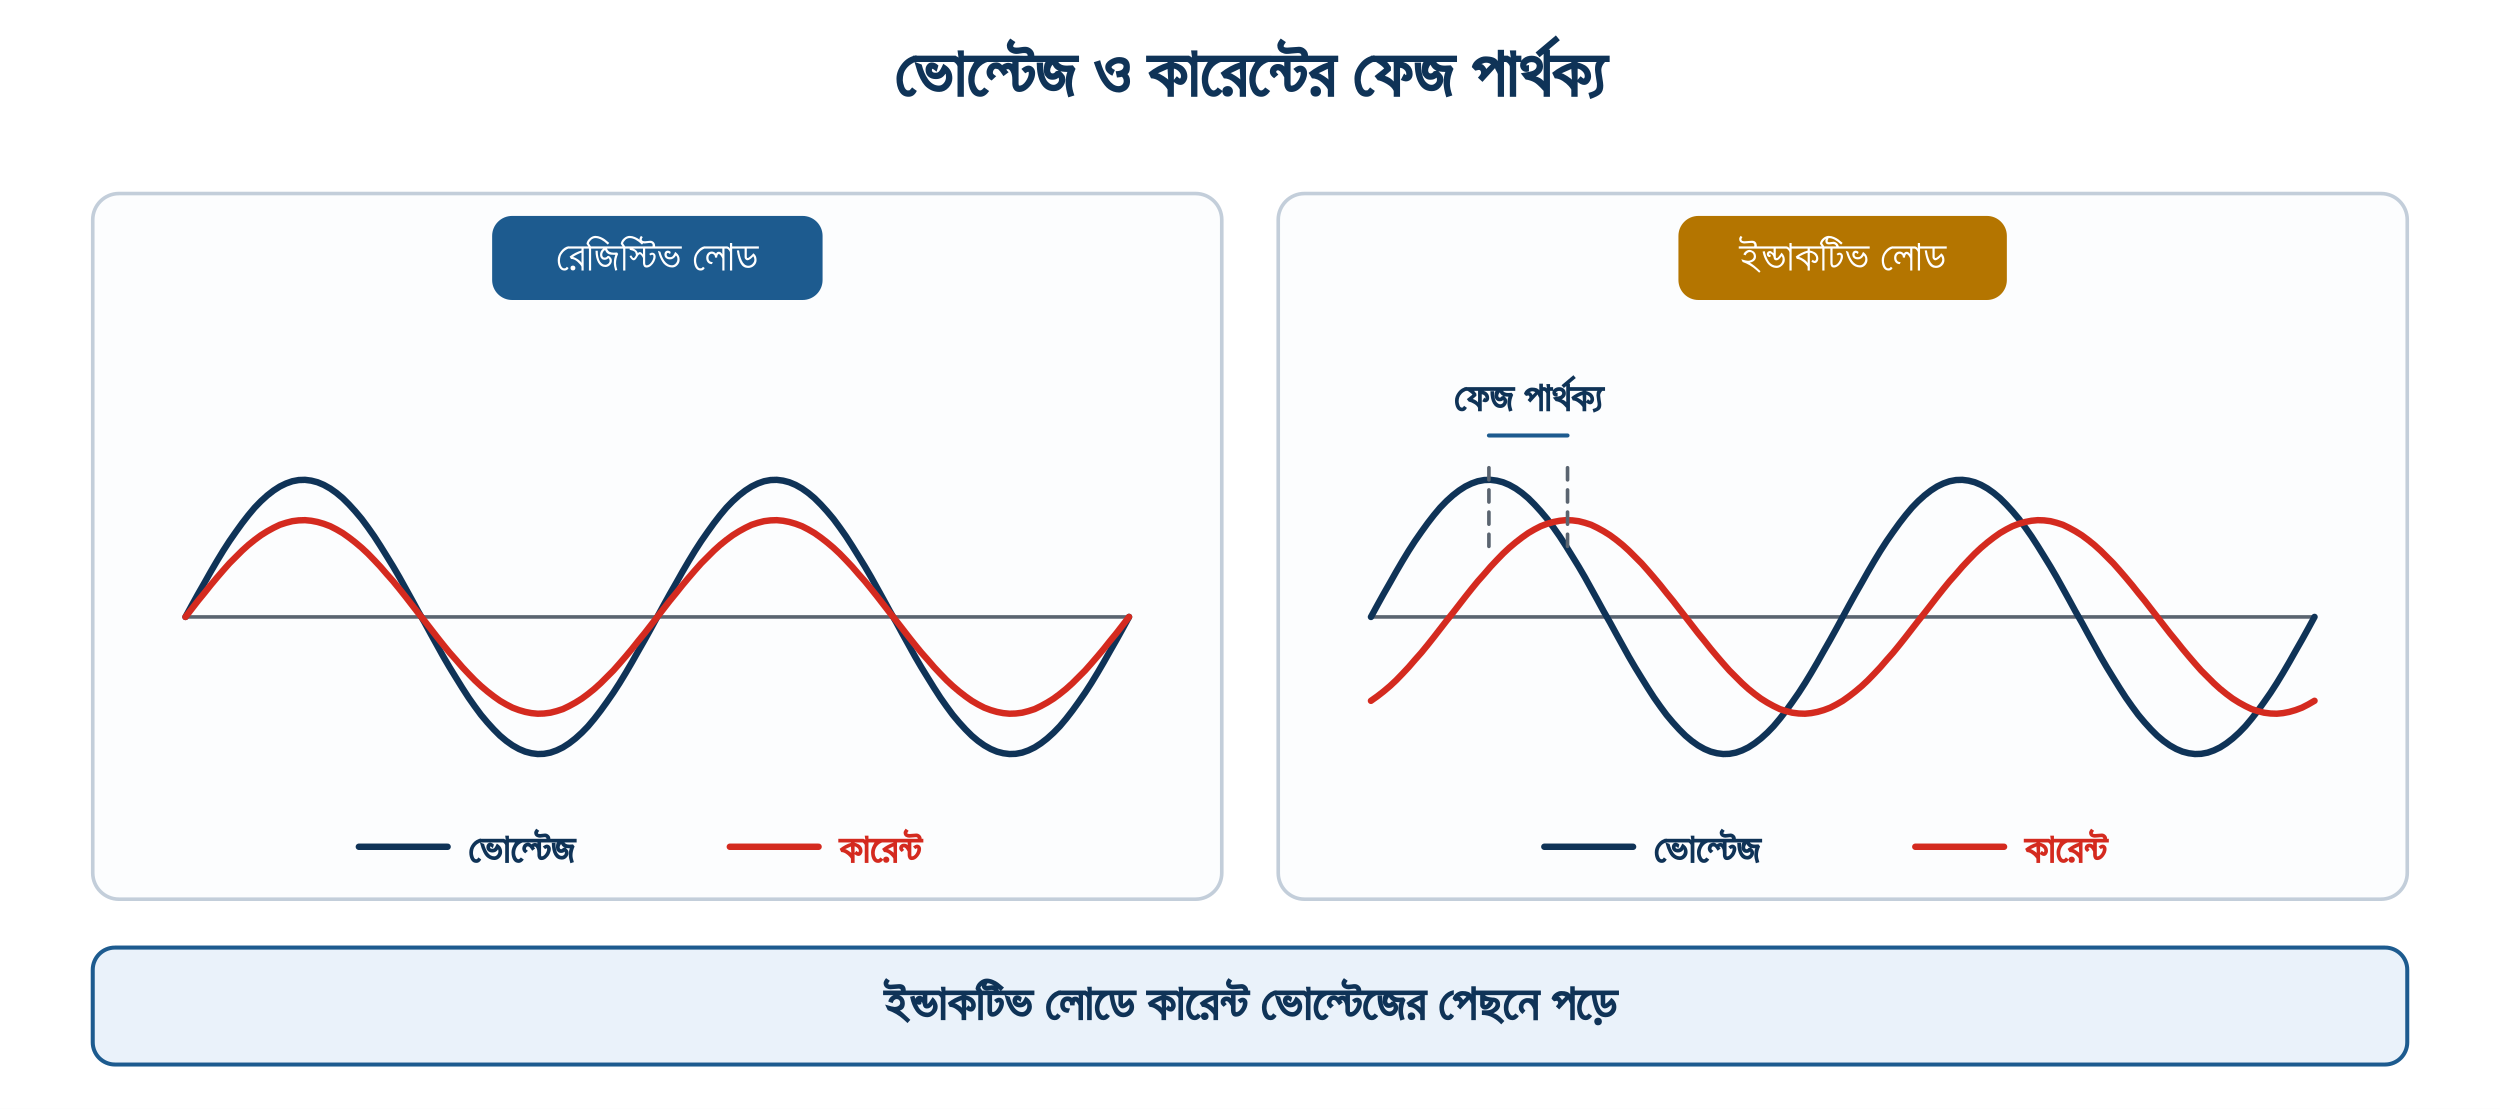
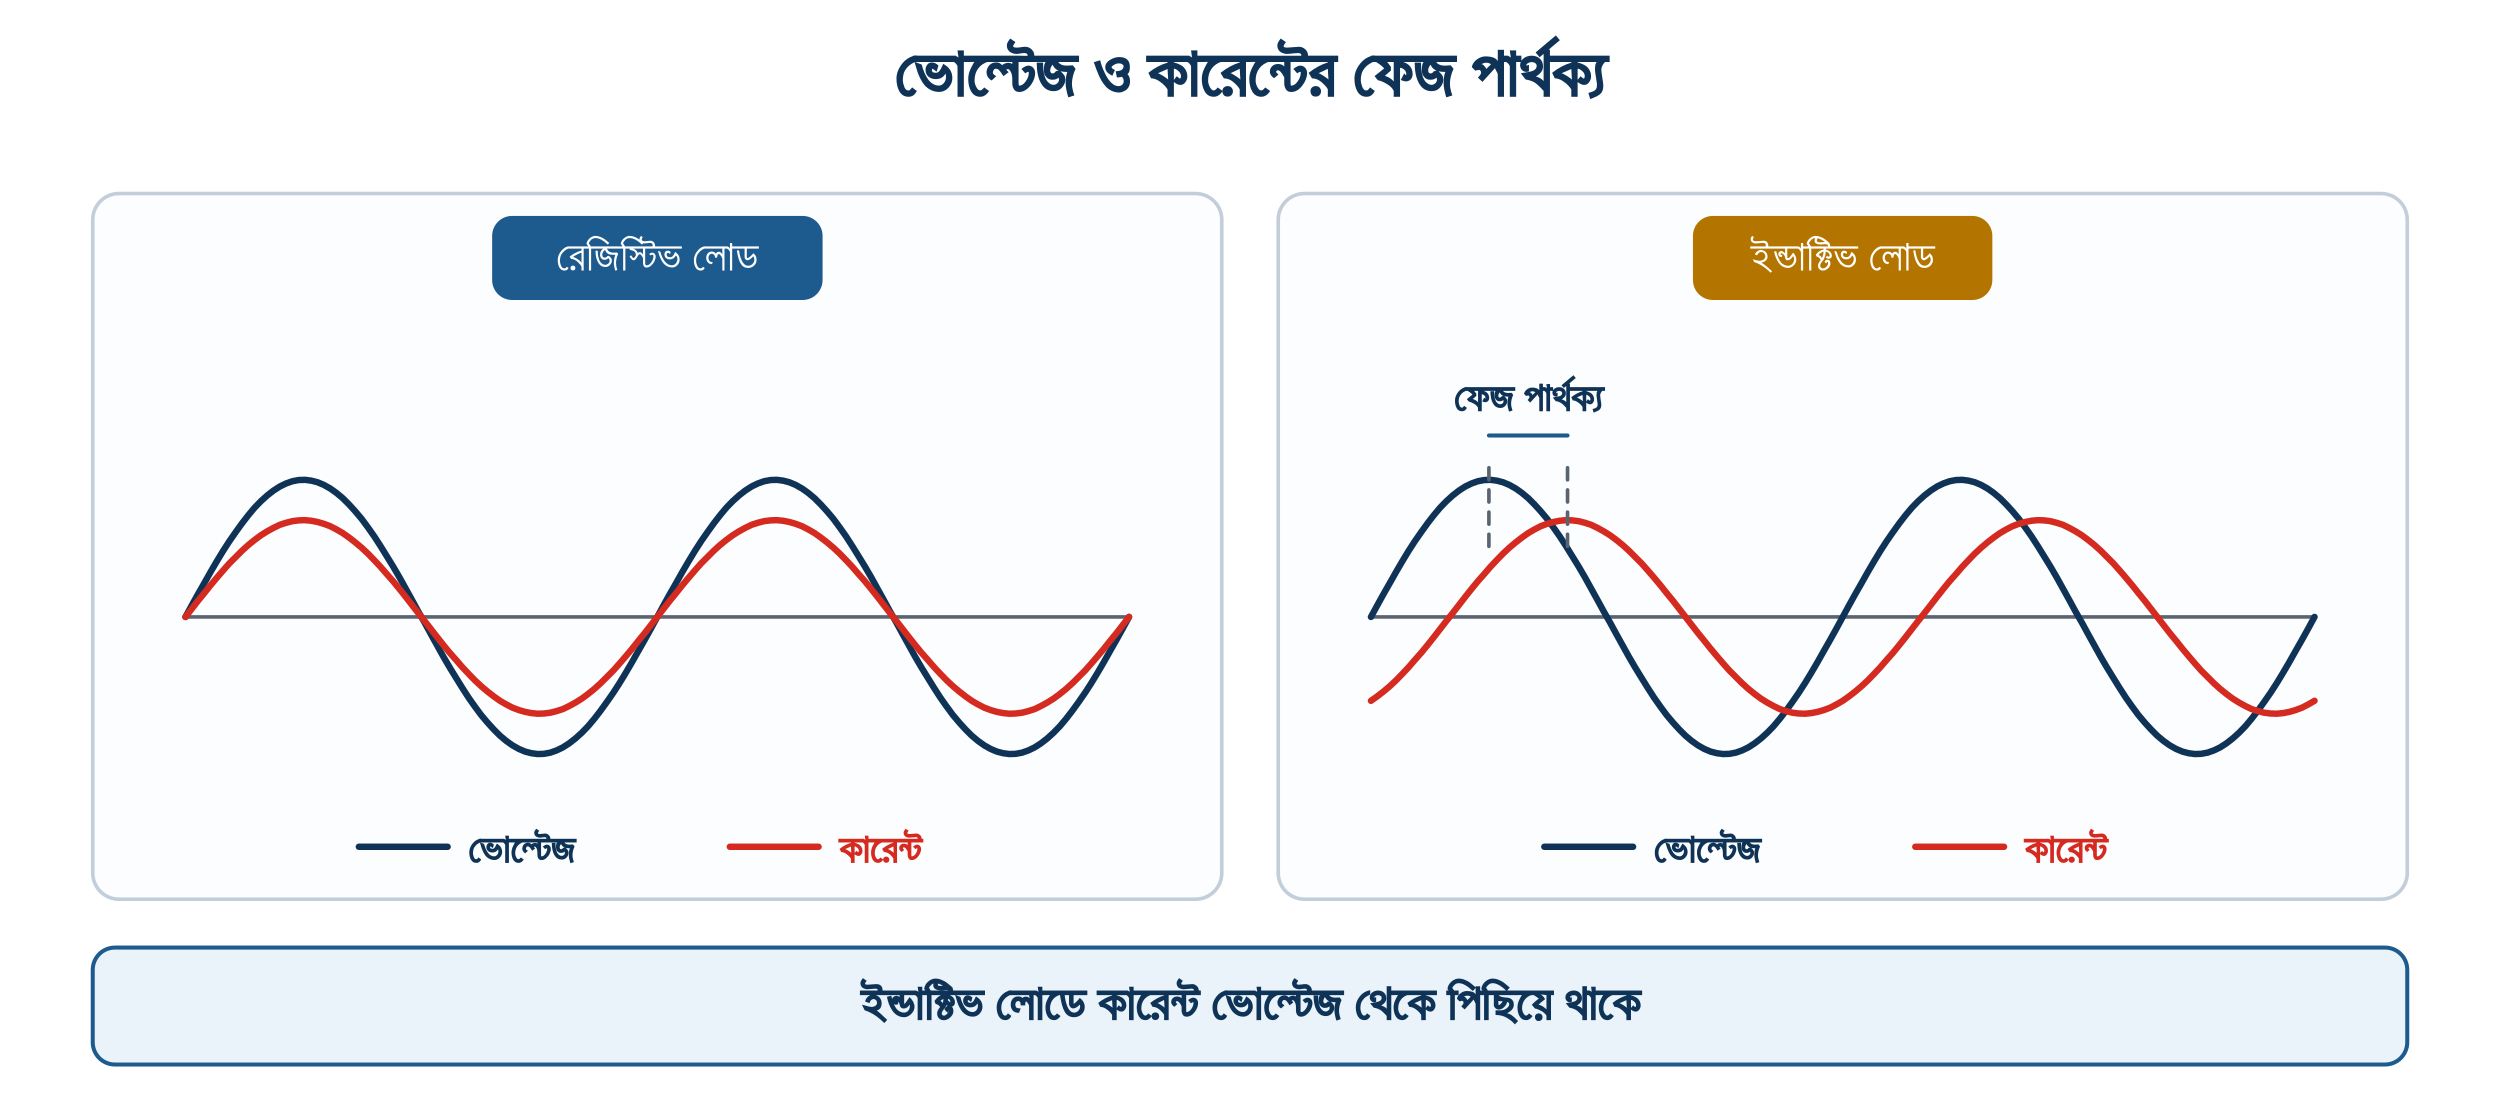
<svg xmlns="http://www.w3.org/2000/svg" width="1240" height="550" viewBox="0 0 1240 550">
  <rect width="1240" height="550" fill="#FFFFFF" />
  <text x="620.0" y="48.0" font-family="Kalpurush" font-size="34" font-weight="700" fill="#0F3357" text-anchor="middle">ভোল্টেজ ও কারেন্টের ফেজ পার্থক্য</text>
  <rect x="46.0" y="96.0" width="560.0" height="350.0" rx="13" fill="#FCFDFE" stroke="#C3CEDA" stroke-width="1.8" />
  <rect x="245.0" y="108.0" width="162.1" height="39.9" rx="9" fill="#1D5B8F" stroke="#1D5B8F" stroke-width="1.8" />
  <text x="326.0" y="134.2" font-family="Kalpurush" font-size="21.5" font-weight="600" fill="#FFFFFF" text-anchor="middle">রেজিস্টিভ লোড</text>
  <rect x="634.0" y="96.0" width="560.0" height="350.0" rx="13" fill="#FCFDFE" stroke="#C3CEDA" stroke-width="1.8" />
-   <rect x="833.4" y="108.0" width="161.1" height="39.9" rx="9" fill="#B47500" stroke="#B47500" stroke-width="1.8" />
-   <text x="914.0" y="134.2" font-family="Kalpurush" font-size="21.5" font-weight="600" fill="#FFFFFF" text-anchor="middle">ইন্ডাকটিভ লোড</text>
+   <rect x="840.6" y="108.0" width="146.7" height="39.9" rx="9" fill="#B47500" stroke="#B47500" stroke-width="1.8" />
+   <text x="914.0" y="134.2" font-family="Kalpurush" font-size="21.5" font-weight="600" fill="#FFFFFF" text-anchor="middle">ইন্ডাক্টিভ লোড</text>
  <line x1="92.0" y1="306.0" x2="560.0" y2="306.0" stroke="#5A6470" stroke-width="1.8" stroke-linecap="round" />
  <line x1="178.0" y1="420.0" x2="222.0" y2="420.0" stroke="#0F3357" stroke-width="3.2" stroke-linecap="round" />
  <text x="232.0" y="428.0" font-family="Kalpurush" font-size="20" font-weight="700" fill="#0F3357" text-anchor="start">ভোল্টেজ</text>
  <line x1="362.0" y1="420.0" x2="406.0" y2="420.0" stroke="#D42A1F" stroke-width="3.2" stroke-linecap="round" />
  <text x="416.0" y="428.0" font-family="Kalpurush" font-size="20" font-weight="700" fill="#D42A1F" text-anchor="start">কারেন্ট</text>
  <path d="M 92.0 306.0 L 95.1 300.3 L 98.2 294.7 L 101.4 289.1 L 104.5 283.6 L 107.6 278.3 L 110.7 273.2 L 113.8 268.4 L 117.0 263.8 L 120.1 259.5 L 123.2 255.5 L 126.3 251.8 L 129.4 248.6 L 132.6 245.7 L 135.7 243.3 L 138.8 241.3 L 141.9 239.8 L 145.0 238.7 L 148.2 238.1 L 151.3 238.0 L 154.4 238.4 L 157.5 239.2 L 160.6 240.5 L 163.8 242.3 L 166.9 244.5 L 170.0 247.1 L 173.1 250.2 L 176.2 253.6 L 179.4 257.4 L 182.5 261.6 L 185.6 266.0 L 188.7 270.8 L 191.8 275.8 L 195.0 281.0 L 198.1 286.3 L 201.2 291.9 L 204.3 297.5 L 207.4 303.2 L 210.6 308.8 L 213.7 314.5 L 216.8 320.1 L 219.9 325.7 L 223.0 331.0 L 226.2 336.2 L 229.3 341.2 L 232.4 346.0 L 235.5 350.4 L 238.6 354.6 L 241.8 358.4 L 244.9 361.8 L 248.0 364.9 L 251.1 367.5 L 254.2 369.7 L 257.4 371.5 L 260.5 372.8 L 263.6 373.6 L 266.7 374.0 L 269.8 373.9 L 273.0 373.3 L 276.1 372.2 L 279.2 370.7 L 282.3 368.7 L 285.4 366.3 L 288.6 363.4 L 291.7 360.2 L 294.8 356.5 L 297.9 352.5 L 301.0 348.2 L 304.2 343.6 L 307.3 338.8 L 310.4 333.7 L 313.5 328.4 L 316.6 322.9 L 319.8 317.3 L 322.9 311.7 L 326.0 306.0 L 329.1 300.3 L 332.2 294.7 L 335.4 289.1 L 338.5 283.6 L 341.6 278.3 L 344.7 273.2 L 347.8 268.4 L 351.0 263.8 L 354.1 259.5 L 357.2 255.5 L 360.3 251.8 L 363.4 248.6 L 366.6 245.7 L 369.7 243.3 L 372.8 241.3 L 375.9 239.8 L 379.0 238.7 L 382.2 238.1 L 385.3 238.0 L 388.4 238.4 L 391.5 239.2 L 394.6 240.5 L 397.8 242.3 L 400.9 244.5 L 404.0 247.1 L 407.1 250.2 L 410.2 253.6 L 413.4 257.4 L 416.5 261.6 L 419.6 266.0 L 422.7 270.8 L 425.8 275.8 L 429.0 281.0 L 432.1 286.3 L 435.2 291.9 L 438.3 297.5 L 441.4 303.2 L 444.6 308.8 L 447.7 314.5 L 450.8 320.1 L 453.9 325.7 L 457.0 331.0 L 460.2 336.2 L 463.3 341.2 L 466.4 346.0 L 469.5 350.4 L 472.6 354.6 L 475.8 358.4 L 478.9 361.8 L 482.0 364.9 L 485.1 367.5 L 488.2 369.7 L 491.4 371.5 L 494.5 372.8 L 497.6 373.6 L 500.7 374.0 L 503.8 373.9 L 507.0 373.3 L 510.1 372.2 L 513.2 370.7 L 516.3 368.7 L 519.4 366.3 L 522.6 363.4 L 525.7 360.2 L 528.8 356.5 L 531.9 352.5 L 535.0 348.2 L 538.2 343.6 L 541.3 338.8 L 544.4 333.7 L 547.5 328.4 L 550.6 322.9 L 553.8 317.3 L 556.9 311.7 L 560.0 306.0" fill="none" stroke="#0F3357" stroke-width="3.2" stroke-linecap="round" stroke-linejoin="round" />
  <path d="M 92.0 306.0 L 95.1 302.0 L 98.2 298.0 L 101.4 294.1 L 104.5 290.2 L 107.6 286.5 L 110.7 282.9 L 113.8 279.4 L 117.0 276.2 L 120.1 273.1 L 123.2 270.3 L 126.3 267.8 L 129.4 265.5 L 132.6 263.5 L 135.7 261.8 L 138.8 260.3 L 141.9 259.3 L 145.0 258.5 L 148.2 258.1 L 151.3 258.0 L 154.4 258.3 L 157.5 258.9 L 160.6 259.8 L 163.8 261.0 L 166.9 262.6 L 170.0 264.4 L 173.1 266.6 L 176.2 269.0 L 179.4 271.7 L 182.5 274.6 L 185.6 277.8 L 188.7 281.1 L 191.8 284.7 L 195.0 288.3 L 198.1 292.1 L 201.2 296.0 L 204.3 300.0 L 207.4 304.0 L 210.6 308.0 L 213.7 312.0 L 216.8 316.0 L 219.9 319.9 L 223.0 323.7 L 226.2 327.3 L 229.3 330.9 L 232.4 334.2 L 235.5 337.4 L 238.6 340.3 L 241.8 343.0 L 244.9 345.4 L 248.0 347.6 L 251.1 349.4 L 254.2 351.0 L 257.4 352.2 L 260.5 353.1 L 263.6 353.7 L 266.7 354.0 L 269.8 353.9 L 273.0 353.5 L 276.1 352.7 L 279.2 351.7 L 282.3 350.2 L 285.4 348.5 L 288.6 346.5 L 291.7 344.2 L 294.8 341.7 L 297.9 338.9 L 301.0 335.8 L 304.2 332.6 L 307.3 329.1 L 310.4 325.5 L 313.5 321.8 L 316.6 317.9 L 319.8 314.0 L 322.9 310.0 L 326.0 306.0 L 329.1 302.0 L 332.2 298.0 L 335.4 294.1 L 338.5 290.2 L 341.6 286.5 L 344.7 282.9 L 347.8 279.4 L 351.0 276.2 L 354.1 273.1 L 357.2 270.3 L 360.3 267.8 L 363.4 265.5 L 366.6 263.5 L 369.7 261.8 L 372.8 260.3 L 375.9 259.3 L 379.0 258.5 L 382.2 258.1 L 385.3 258.0 L 388.4 258.3 L 391.5 258.9 L 394.6 259.8 L 397.8 261.0 L 400.9 262.6 L 404.0 264.4 L 407.1 266.6 L 410.2 269.0 L 413.4 271.7 L 416.5 274.6 L 419.6 277.8 L 422.7 281.1 L 425.8 284.7 L 429.0 288.3 L 432.1 292.1 L 435.2 296.0 L 438.3 300.0 L 441.4 304.0 L 444.6 308.0 L 447.7 312.0 L 450.8 316.0 L 453.9 319.9 L 457.0 323.7 L 460.2 327.3 L 463.3 330.9 L 466.4 334.2 L 469.5 337.4 L 472.6 340.3 L 475.8 343.0 L 478.9 345.4 L 482.0 347.6 L 485.1 349.4 L 488.2 351.0 L 491.4 352.2 L 494.5 353.1 L 497.6 353.7 L 500.7 354.0 L 503.8 353.9 L 507.0 353.5 L 510.1 352.7 L 513.2 351.7 L 516.3 350.2 L 519.4 348.5 L 522.6 346.5 L 525.7 344.2 L 528.8 341.7 L 531.9 338.9 L 535.0 335.8 L 538.2 332.6 L 541.3 329.1 L 544.4 325.5 L 547.5 321.8 L 550.6 317.9 L 553.8 314.0 L 556.9 310.0 L 560.0 306.0" fill="none" stroke="#D42A1F" stroke-width="3.2" stroke-linecap="round" stroke-linejoin="round" />
  <line x1="680.0" y1="306.0" x2="1148.0" y2="306.0" stroke="#5A6470" stroke-width="1.8" stroke-linecap="round" />
  <line x1="766.0" y1="420.0" x2="810.0" y2="420.0" stroke="#0F3357" stroke-width="3.2" stroke-linecap="round" />
  <text x="820.0" y="428.0" font-family="Kalpurush" font-size="20" font-weight="700" fill="#0F3357" text-anchor="start">ভোল্টেজ</text>
  <line x1="950.0" y1="420.0" x2="994.0" y2="420.0" stroke="#D42A1F" stroke-width="3.2" stroke-linecap="round" />
  <text x="1004.0" y="428.0" font-family="Kalpurush" font-size="20" font-weight="700" fill="#D42A1F" text-anchor="start">কারেন্ট</text>
  <path d="M 680.0 306.0 L 683.1 300.3 L 686.2 294.7 L 689.4 289.1 L 692.5 283.6 L 695.6 278.3 L 698.7 273.2 L 701.8 268.4 L 705.0 263.8 L 708.1 259.5 L 711.2 255.5 L 714.3 251.8 L 717.4 248.6 L 720.6 245.7 L 723.7 243.3 L 726.8 241.3 L 729.9 239.8 L 733.0 238.7 L 736.2 238.1 L 739.3 238.0 L 742.4 238.4 L 745.5 239.2 L 748.6 240.5 L 751.8 242.3 L 754.9 244.5 L 758.0 247.1 L 761.1 250.2 L 764.2 253.6 L 767.4 257.4 L 770.5 261.6 L 773.6 266.0 L 776.7 270.8 L 779.8 275.8 L 783.0 281.0 L 786.1 286.3 L 789.2 291.9 L 792.3 297.5 L 795.4 303.2 L 798.6 308.8 L 801.7 314.5 L 804.8 320.1 L 807.9 325.7 L 811.0 331.0 L 814.2 336.2 L 817.3 341.2 L 820.4 346.0 L 823.5 350.4 L 826.6 354.6 L 829.8 358.4 L 832.9 361.8 L 836.0 364.9 L 839.1 367.5 L 842.2 369.7 L 845.4 371.5 L 848.5 372.8 L 851.6 373.6 L 854.7 374.0 L 857.8 373.9 L 861.0 373.3 L 864.1 372.2 L 867.2 370.7 L 870.3 368.7 L 873.4 366.3 L 876.6 363.4 L 879.7 360.2 L 882.8 356.5 L 885.9 352.5 L 889.0 348.2 L 892.2 343.6 L 895.3 338.8 L 898.4 333.7 L 901.5 328.4 L 904.6 322.9 L 907.8 317.3 L 910.9 311.7 L 914.0 306.0 L 917.1 300.3 L 920.2 294.7 L 923.4 289.1 L 926.5 283.6 L 929.6 278.3 L 932.7 273.2 L 935.8 268.4 L 939.0 263.8 L 942.1 259.5 L 945.2 255.5 L 948.3 251.8 L 951.4 248.6 L 954.6 245.7 L 957.7 243.3 L 960.8 241.3 L 963.9 239.8 L 967.0 238.7 L 970.2 238.1 L 973.3 238.0 L 976.4 238.4 L 979.5 239.2 L 982.6 240.5 L 985.8 242.3 L 988.9 244.5 L 992.0 247.1 L 995.1 250.2 L 998.2 253.6 L 1001.4 257.4 L 1004.5 261.6 L 1007.6 266.0 L 1010.7 270.8 L 1013.8 275.8 L 1017.0 281.0 L 1020.1 286.3 L 1023.2 291.9 L 1026.3 297.5 L 1029.4 303.2 L 1032.6 308.8 L 1035.7 314.5 L 1038.8 320.1 L 1041.9 325.7 L 1045.0 331.0 L 1048.2 336.2 L 1051.3 341.2 L 1054.4 346.0 L 1057.5 350.4 L 1060.6 354.6 L 1063.8 358.4 L 1066.9 361.8 L 1070.0 364.9 L 1073.1 367.5 L 1076.2 369.7 L 1079.4 371.5 L 1082.5 372.8 L 1085.6 373.6 L 1088.7 374.0 L 1091.8 373.9 L 1095.0 373.3 L 1098.1 372.2 L 1101.2 370.7 L 1104.3 368.7 L 1107.4 366.3 L 1110.6 363.4 L 1113.7 360.2 L 1116.8 356.5 L 1119.9 352.5 L 1123.0 348.2 L 1126.2 343.6 L 1129.3 338.8 L 1132.4 333.7 L 1135.5 328.4 L 1138.6 322.9 L 1141.8 317.3 L 1144.9 311.7 L 1148.0 306.0" fill="none" stroke="#0F3357" stroke-width="3.2" stroke-linecap="round" stroke-linejoin="round" />
  <path d="M 680.0 347.6 L 683.1 345.4 L 686.2 343.0 L 689.4 340.3 L 692.5 337.4 L 695.6 334.2 L 698.7 330.9 L 701.8 327.3 L 705.0 323.7 L 708.1 319.9 L 711.2 316.0 L 714.3 312.0 L 717.4 308.0 L 720.6 304.0 L 723.7 300.0 L 726.8 296.0 L 729.9 292.1 L 733.0 288.3 L 736.2 284.7 L 739.3 281.1 L 742.4 277.8 L 745.5 274.6 L 748.6 271.7 L 751.8 269.0 L 754.9 266.6 L 758.0 264.4 L 761.1 262.6 L 764.2 261.0 L 767.4 259.8 L 770.5 258.9 L 773.6 258.3 L 776.7 258.0 L 779.8 258.1 L 783.0 258.5 L 786.1 259.3 L 789.2 260.3 L 792.3 261.8 L 795.4 263.5 L 798.6 265.5 L 801.7 267.8 L 804.8 270.3 L 807.9 273.1 L 811.0 276.2 L 814.2 279.4 L 817.3 282.9 L 820.4 286.5 L 823.5 290.2 L 826.6 294.1 L 829.8 298.0 L 832.9 302.0 L 836.0 306.0 L 839.1 310.0 L 842.2 314.0 L 845.4 317.9 L 848.5 321.8 L 851.6 325.5 L 854.7 329.1 L 857.8 332.6 L 861.0 335.8 L 864.1 338.9 L 867.2 341.7 L 870.3 344.2 L 873.4 346.5 L 876.6 348.5 L 879.7 350.2 L 882.8 351.7 L 885.9 352.7 L 889.0 353.5 L 892.2 353.9 L 895.3 354.0 L 898.4 353.7 L 901.5 353.1 L 904.6 352.2 L 907.8 351.0 L 910.9 349.4 L 914.0 347.6 L 917.1 345.4 L 920.2 343.0 L 923.4 340.3 L 926.5 337.4 L 929.6 334.2 L 932.7 330.9 L 935.8 327.3 L 939.0 323.7 L 942.1 319.9 L 945.2 316.0 L 948.3 312.0 L 951.4 308.0 L 954.6 304.0 L 957.7 300.0 L 960.8 296.0 L 963.9 292.1 L 967.0 288.3 L 970.2 284.7 L 973.3 281.1 L 976.4 277.8 L 979.5 274.6 L 982.6 271.7 L 985.8 269.0 L 988.9 266.6 L 992.0 264.4 L 995.1 262.6 L 998.2 261.0 L 1001.4 259.8 L 1004.5 258.9 L 1007.6 258.3 L 1010.7 258.0 L 1013.8 258.1 L 1017.0 258.5 L 1020.1 259.3 L 1023.2 260.3 L 1026.3 261.8 L 1029.4 263.5 L 1032.6 265.5 L 1035.7 267.8 L 1038.8 270.3 L 1041.9 273.1 L 1045.0 276.2 L 1048.2 279.4 L 1051.3 282.9 L 1054.4 286.5 L 1057.5 290.2 L 1060.6 294.1 L 1063.8 298.0 L 1066.9 302.0 L 1070.0 306.0 L 1073.1 310.0 L 1076.2 314.0 L 1079.4 317.9 L 1082.5 321.8 L 1085.6 325.5 L 1088.7 329.1 L 1091.8 332.6 L 1095.0 335.8 L 1098.1 338.9 L 1101.2 341.7 L 1104.3 344.2 L 1107.4 346.5 L 1110.6 348.5 L 1113.7 350.2 L 1116.8 351.7 L 1119.9 352.7 L 1123.0 353.5 L 1126.2 353.9 L 1129.3 354.0 L 1132.4 353.7 L 1135.5 353.1 L 1138.6 352.2 L 1141.8 351.0 L 1144.9 349.4 L 1148.0 347.6" fill="none" stroke="#D42A1F" stroke-width="3.2" stroke-linecap="round" stroke-linejoin="round" />
  <line x1="738.5" y1="232.0" x2="738.5" y2="272.0" stroke="#5A6470" stroke-width="1.8" stroke-linecap="round" stroke-dasharray="6 5" />
  <line x1="777.5" y1="232.0" x2="777.5" y2="272.0" stroke="#5A6470" stroke-width="1.8" stroke-linecap="round" stroke-dasharray="6 5" />
  <line x1="738.5" y1="216.0" x2="777.5" y2="216.0" stroke="#1D5B8F" stroke-width="2" stroke-linecap="round" />
  <text x="758.0" y="204.0" font-family="Kalpurush" font-size="20" font-weight="700" fill="#0F3357" text-anchor="middle">ফেজ পার্থক্য</text>
  <rect x="46.0" y="470.0" width="1148.0" height="58.0" rx="11" fill="#EAF2FA" stroke="#1D5B8F" stroke-width="2" />
-   <text x="620.0" y="506.0" font-family="Kalpurush" font-size="24.5" font-weight="700" fill="#0F3357" text-anchor="middle">ইন্ডাকটিভ লোডে কারেন্ট ভোল্টেজের পেছনে পড়ে</text>
+   <text x="620.0" y="506.0" font-family="Kalpurush" font-size="24.5" font-weight="700" fill="#0F3357" text-anchor="middle">ইন্ডাক্টিভ লোডে কারেন্ট ভোল্টেজ থেকে পিছিয়ে থাকে</text>
</svg>
